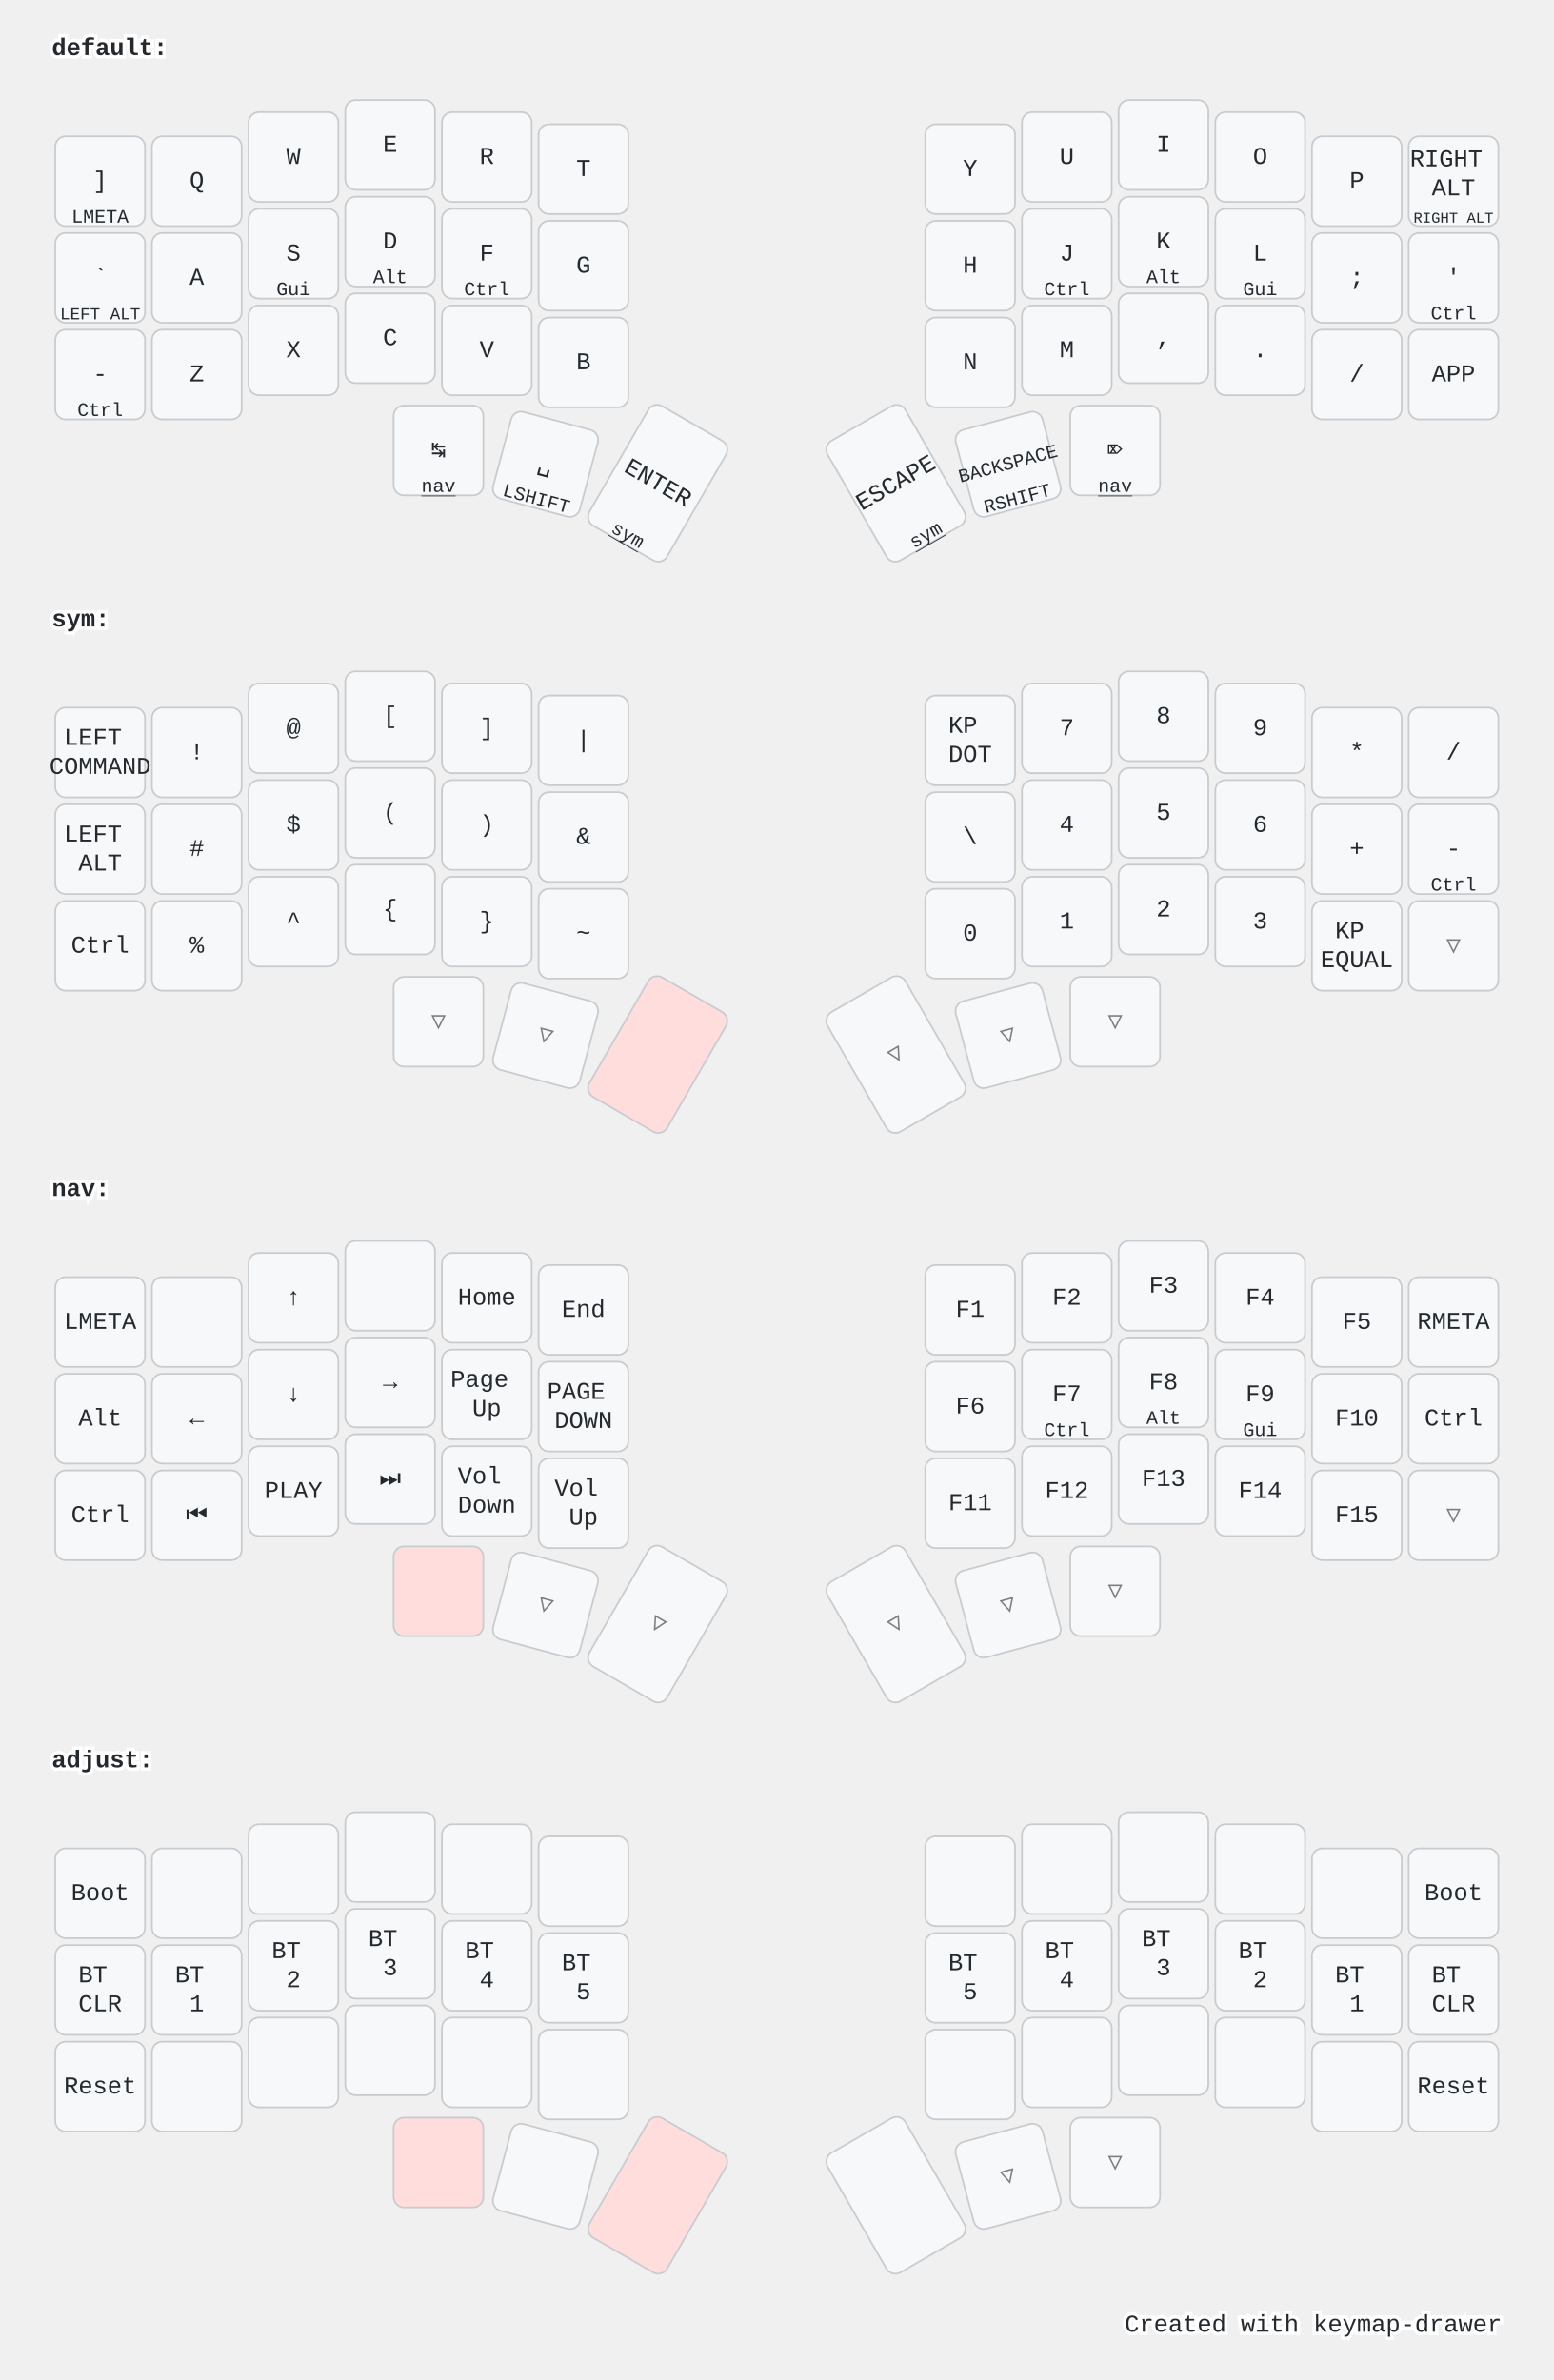
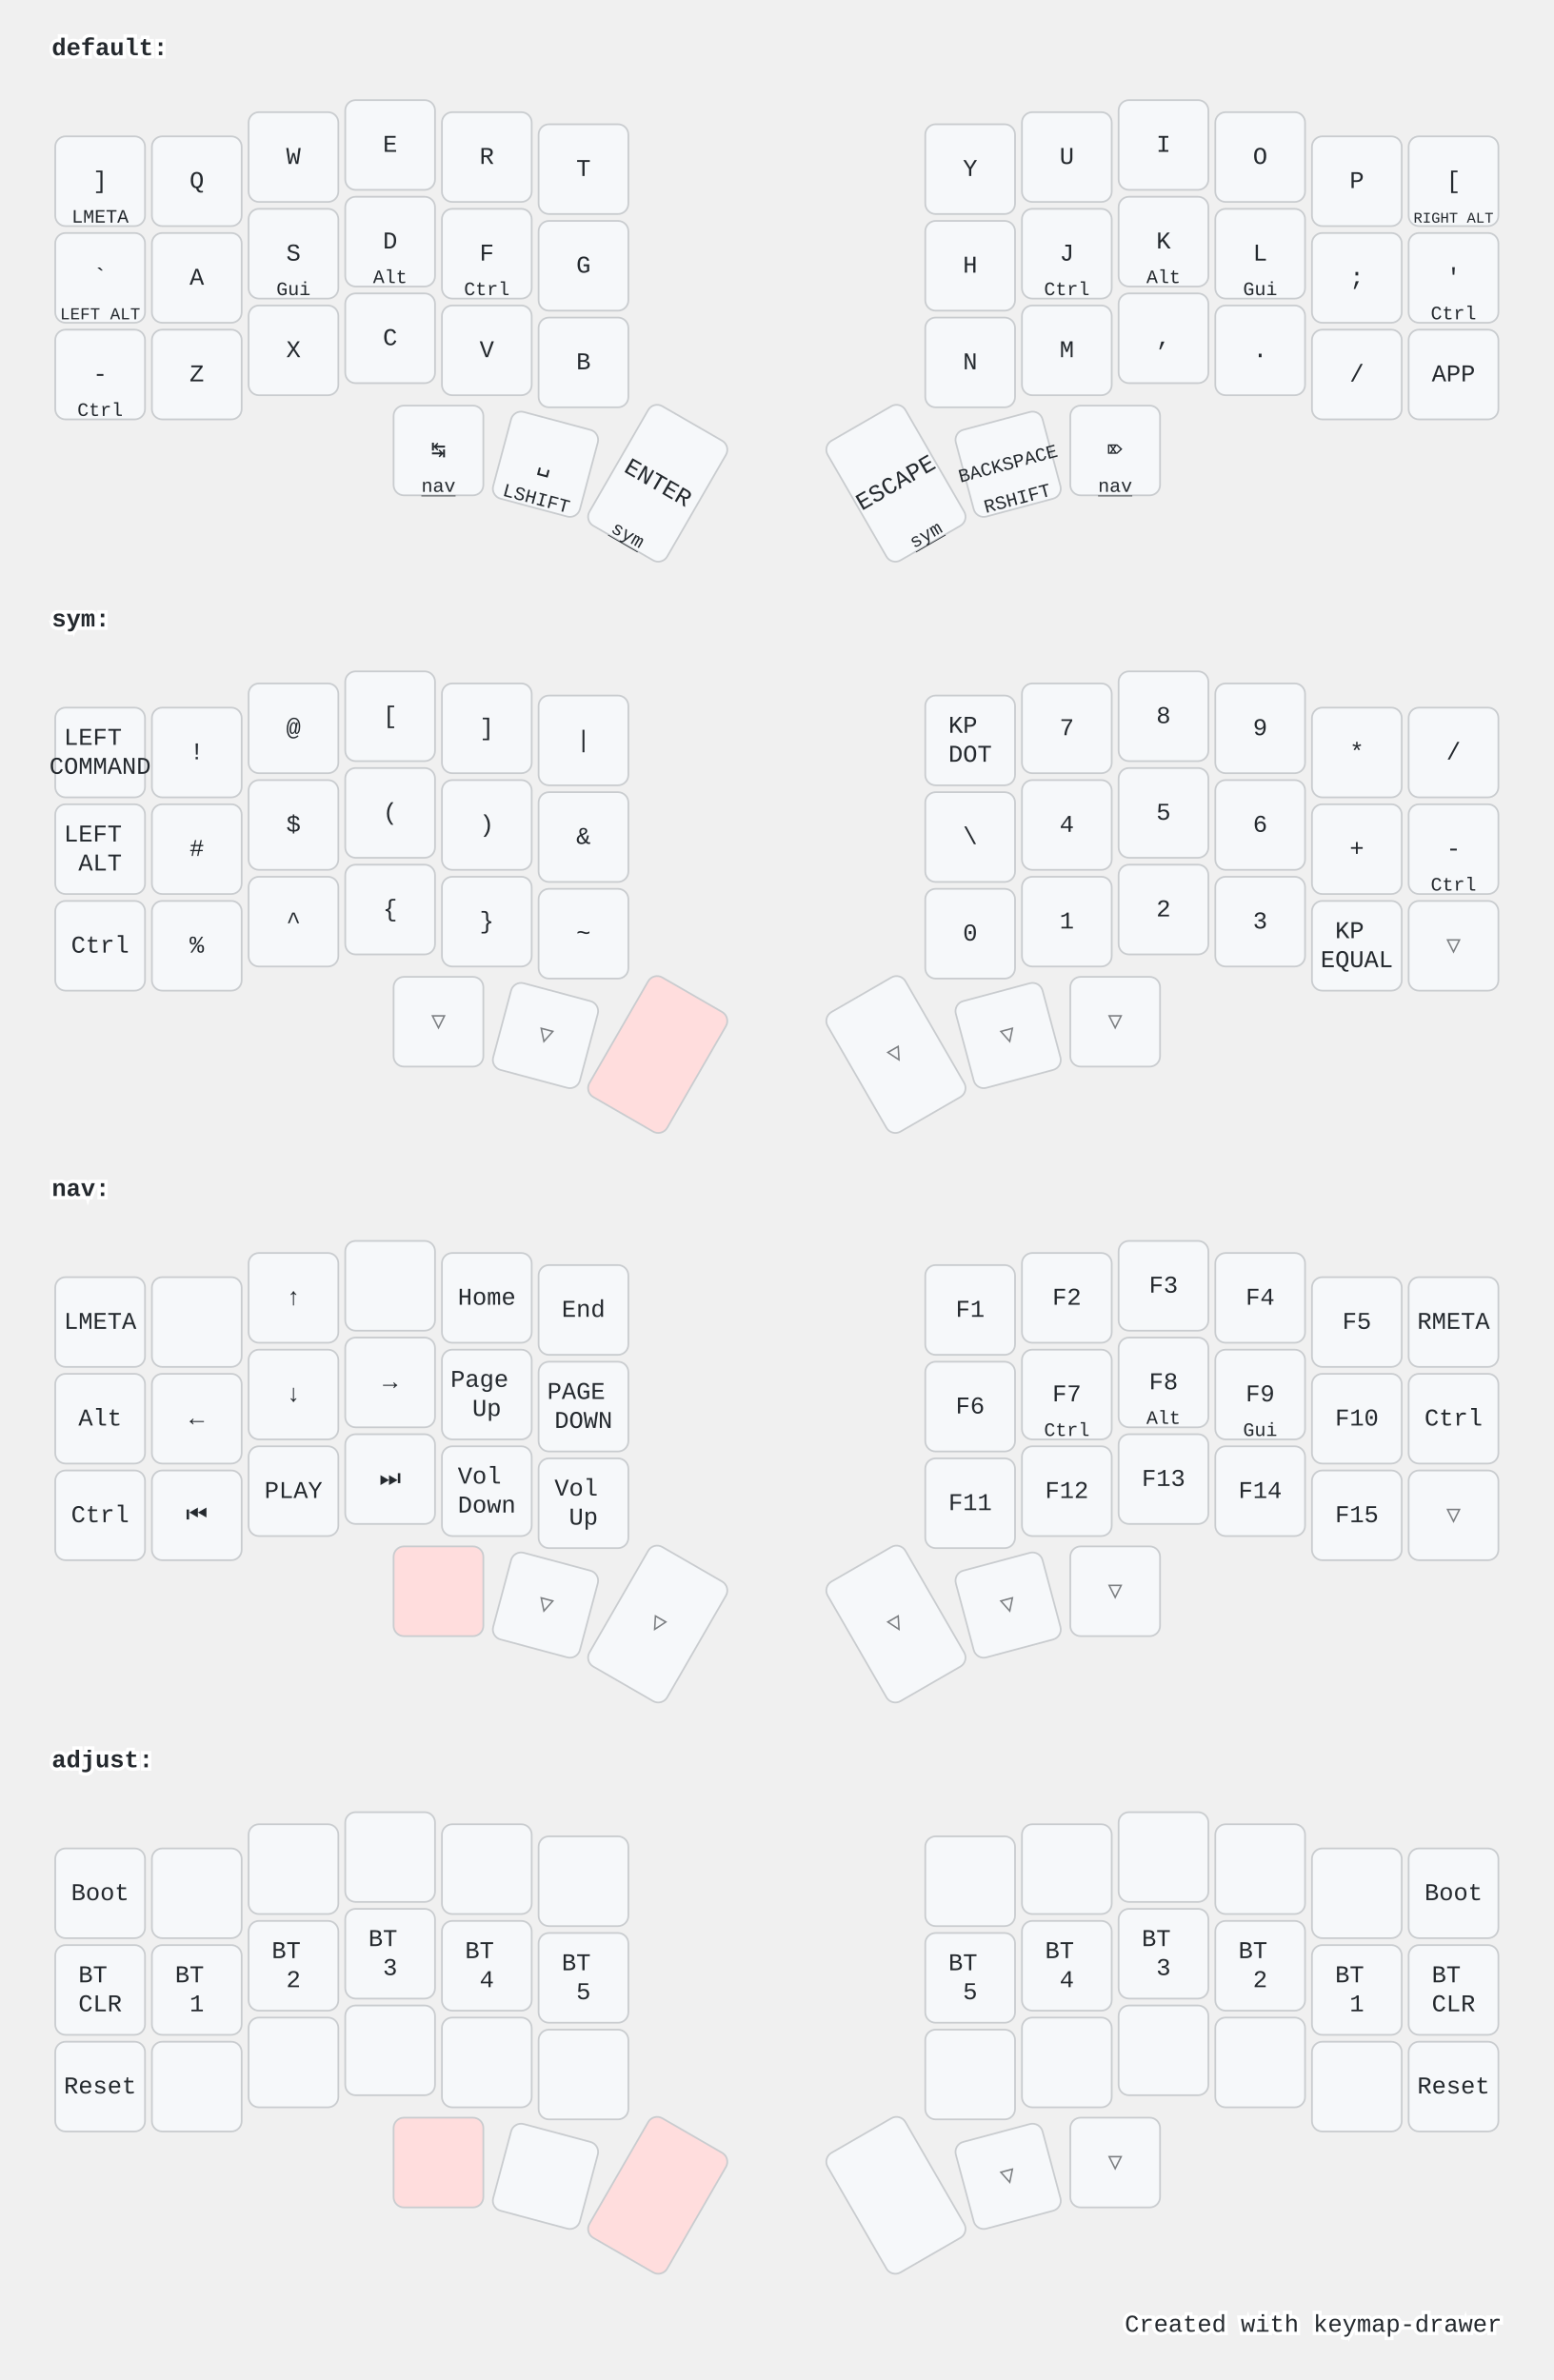
<svg xmlns="http://www.w3.org/2000/svg" width="900" height="1379" viewBox="0 0 900 1379" class="keymap">
  <style>/* inherit to force styles through use tags */
svg path {
    fill: inherit;
}

/* font and background color specifications */
svg.keymap {
    font-family: SFMono-Regular,Consolas,Liberation Mono,Menlo,monospace;
    font-size: 14px;
    font-kerning: normal;
    text-rendering: optimizeLegibility;
    fill: #24292e;
}

/* default key styling */
rect.key {
    fill: #f6f8fa;
}

rect.key, rect.combo {
    stroke: #c9cccf;
    stroke-width: 1;
}

/* default key side styling, only used is draw_key_sides is set */
rect.side {
    filter: brightness(90%);
}

/* color accent for combo boxes */
rect.combo, rect.combo-separate {
    fill: #cdf;
}

/* color accent for held keys */
rect.held, rect.combo.held {
    fill: #fdd;
}

/* color accent for ghost (optional) keys */
rect.ghost, rect.combo.ghost {
    stroke-dasharray: 4, 4;
    stroke-width: 2;
}

text {
    text-anchor: middle;
    dominant-baseline: middle;
}

/* styling for layer labels */
text.label {
    font-weight: bold;
    text-anchor: start;
    stroke: white;
    stroke-width: 4;
    paint-order: stroke;
}

/* styling for optional footer */
text.footer {
    text-anchor: end;
    dominant-baseline: auto;
    stroke: white;
    stroke-width: 4;
    paint-order: stroke;
}

/* styling for combo tap, and key non-tap label text */
text.combo, text.hold, text.shifted, text.left, text.right, text.tl, text.tr, text.bl, text.br {
    font-size: 11px;
}

text.hold, text.bl, text.br {
    text-anchor: middle;
    dominant-baseline: auto;
}

text.shifted, text.tl, text.tr {
    text-anchor: middle;
    dominant-baseline: hanging;
}

text.left, text.tl, text.bl {
    text-anchor: start;
}

text.right, text.tr, text.br {
    text-anchor: end;
}

text.layer-activator {
    text-decoration: underline;
}

/* styling for hold/shifted label text in combo box */
text.combo.hold, text.combo.shifted, text.combo.left, text.combo.right {
    font-size: 8px;
}

/* lighter symbol for transparent keys */
text.trans {
    fill: #7b7e81;
}

/* styling for combo dendrons */
path.combo {
    stroke-width: 1;
    stroke: gray;
    fill: none;
}

/* Start Tabler Icons Cleanup */
/* cannot use height/width with glyphs */
.icon-tabler &gt; path {
    fill: inherit;
    stroke: inherit;
    stroke-width: 2;
}
/* hide tabler's default box */
.icon-tabler &gt; path[stroke="none"][fill="none"] {
    visibility: hidden;
}
/* End Tabler Icons Cleanup */

@media (prefers-color-scheme: dark) {
svg.keymap { fill: #d1d6db; }
rect.key { fill: #3f4750; }
rect.key, rect.combo { stroke: #60666c; }
rect.combo, rect.combo-separate { fill: #1f3d7a; }
rect.held, rect.combo.held { fill: #854747; }
text.label, text.footer { stroke: black; }
text.trans { fill: #7e8184; }
path.combo { stroke: #7f7f7f; }

}</style>
  <g transform="translate(30, 0)" class="layer-default">
    <text x="0" y="28" class="label" id="default">default:</text>
    <g transform="translate(0, 56)">
      <g transform="translate(28, 49)" class="key keypos-0">
        <rect rx="6" ry="6" x="-26" y="-26" width="52" height="52" class="key" />
        <text x="0" y="0" class="key tap">]</text>
        <text x="0" y="24" class="key hold">LMETA</text>
      </g>
      <g transform="translate(84, 49)" class="key keypos-1">
        <rect rx="6" ry="6" x="-26" y="-26" width="52" height="52" class="key" />
        <text x="0" y="0" class="key tap">Q</text>
      </g>
      <g transform="translate(140, 35)" class="key keypos-2">
        <rect rx="6" ry="6" x="-26" y="-26" width="52" height="52" class="key" />
        <text x="0" y="0" class="key tap">W</text>
      </g>
      <g transform="translate(196, 28)" class="key keypos-3">
        <rect rx="6" ry="6" x="-26" y="-26" width="52" height="52" class="key" />
        <text x="0" y="0" class="key tap">E</text>
      </g>
      <g transform="translate(252, 35)" class="key keypos-4">
        <rect rx="6" ry="6" x="-26" y="-26" width="52" height="52" class="key" />
        <text x="0" y="0" class="key tap">R</text>
      </g>
      <g transform="translate(308, 42)" class="key keypos-5">
        <rect rx="6" ry="6" x="-26" y="-26" width="52" height="52" class="key" />
        <text x="0" y="0" class="key tap">T</text>
      </g>
      <g transform="translate(532, 42)" class="key keypos-6">
        <rect rx="6" ry="6" x="-26" y="-26" width="52" height="52" class="key" />
        <text x="0" y="0" class="key tap">Y</text>
      </g>
      <g transform="translate(588, 35)" class="key keypos-7">
        <rect rx="6" ry="6" x="-26" y="-26" width="52" height="52" class="key" />
        <text x="0" y="0" class="key tap">U</text>
      </g>
      <g transform="translate(644, 28)" class="key keypos-8">
        <rect rx="6" ry="6" x="-26" y="-26" width="52" height="52" class="key" />
        <text x="0" y="0" class="key tap">I</text>
      </g>
      <g transform="translate(700, 35)" class="key keypos-9">
        <rect rx="6" ry="6" x="-26" y="-26" width="52" height="52" class="key" />
        <text x="0" y="0" class="key tap">O</text>
      </g>
      <g transform="translate(756, 49)" class="key keypos-10">
        <rect rx="6" ry="6" x="-26" y="-26" width="52" height="52" class="key" />
        <text x="0" y="0" class="key tap">P</text>
      </g>
      <g transform="translate(812, 49)" class="key keypos-11">
        <rect rx="6" ry="6" x="-26" y="-26" width="52" height="52" class="key" />
-         <text x="0" y="0" class="key tap">
-           <tspan x="0" dy="-0.9em">RIGHT</tspan>
-           <tspan x="0" dy="1.2em">ALT</tspan>
-         </text>
+         <text x="0" y="0" class="key tap">[</text>
        <text x="0" y="24" class="key hold">
          <tspan style="font-size: 78%">RIGHT ALT</tspan>
        </text>
      </g>
      <g transform="translate(28, 105)" class="key keypos-12">
        <rect rx="6" ry="6" x="-26" y="-26" width="52" height="52" class="key" />
        <text x="0" y="0" class="key tap">`</text>
        <text x="0" y="24" class="key hold">
          <tspan style="font-size: 88%">LEFT ALT</tspan>
        </text>
      </g>
      <g transform="translate(84, 105)" class="key keypos-13">
        <rect rx="6" ry="6" x="-26" y="-26" width="52" height="52" class="key" />
        <text x="0" y="0" class="key tap">A</text>
      </g>
      <g transform="translate(140, 91)" class="key keypos-14">
        <rect rx="6" ry="6" x="-26" y="-26" width="52" height="52" class="key" />
        <text x="0" y="0" class="key tap">S</text>
        <text x="0" y="24" class="key hold">Gui</text>
      </g>
      <g transform="translate(196, 84)" class="key keypos-15">
        <rect rx="6" ry="6" x="-26" y="-26" width="52" height="52" class="key" />
        <text x="0" y="0" class="key tap">D</text>
        <text x="0" y="24" class="key hold">Alt</text>
      </g>
      <g transform="translate(252, 91)" class="key keypos-16">
        <rect rx="6" ry="6" x="-26" y="-26" width="52" height="52" class="key" />
        <text x="0" y="0" class="key tap">F</text>
        <text x="0" y="24" class="key hold">Ctrl</text>
      </g>
      <g transform="translate(308, 98)" class="key keypos-17">
        <rect rx="6" ry="6" x="-26" y="-26" width="52" height="52" class="key" />
        <text x="0" y="0" class="key tap">G</text>
      </g>
      <g transform="translate(532, 98)" class="key keypos-18">
        <rect rx="6" ry="6" x="-26" y="-26" width="52" height="52" class="key" />
        <text x="0" y="0" class="key tap">H</text>
      </g>
      <g transform="translate(588, 91)" class="key keypos-19">
        <rect rx="6" ry="6" x="-26" y="-26" width="52" height="52" class="key" />
        <text x="0" y="0" class="key tap">J</text>
        <text x="0" y="24" class="key hold">Ctrl</text>
      </g>
      <g transform="translate(644, 84)" class="key keypos-20">
        <rect rx="6" ry="6" x="-26" y="-26" width="52" height="52" class="key" />
        <text x="0" y="0" class="key tap">K</text>
        <text x="0" y="24" class="key hold">Alt</text>
      </g>
      <g transform="translate(700, 91)" class="key keypos-21">
        <rect rx="6" ry="6" x="-26" y="-26" width="52" height="52" class="key" />
        <text x="0" y="0" class="key tap">L</text>
        <text x="0" y="24" class="key hold">Gui</text>
      </g>
      <g transform="translate(756, 105)" class="key keypos-22">
        <rect rx="6" ry="6" x="-26" y="-26" width="52" height="52" class="key" />
        <text x="0" y="0" class="key tap">;</text>
      </g>
      <g transform="translate(812, 105)" class="key keypos-23">
        <rect rx="6" ry="6" x="-26" y="-26" width="52" height="52" class="key" />
        <text x="0" y="0" class="key tap">'</text>
        <text x="0" y="24" class="key hold">Ctrl</text>
      </g>
      <g transform="translate(28, 161)" class="key keypos-24">
        <rect rx="6" ry="6" x="-26" y="-26" width="52" height="52" class="key" />
        <text x="0" y="0" class="key tap">-</text>
        <text x="0" y="24" class="key hold">Ctrl</text>
      </g>
      <g transform="translate(84, 161)" class="key keypos-25">
        <rect rx="6" ry="6" x="-26" y="-26" width="52" height="52" class="key" />
        <text x="0" y="0" class="key tap">Z</text>
      </g>
      <g transform="translate(140, 147)" class="key keypos-26">
        <rect rx="6" ry="6" x="-26" y="-26" width="52" height="52" class="key" />
        <text x="0" y="0" class="key tap">X</text>
      </g>
      <g transform="translate(196, 140)" class="key keypos-27">
        <rect rx="6" ry="6" x="-26" y="-26" width="52" height="52" class="key" />
        <text x="0" y="0" class="key tap">C</text>
      </g>
      <g transform="translate(252, 147)" class="key keypos-28">
        <rect rx="6" ry="6" x="-26" y="-26" width="52" height="52" class="key" />
        <text x="0" y="0" class="key tap">V</text>
      </g>
      <g transform="translate(308, 154)" class="key keypos-29">
        <rect rx="6" ry="6" x="-26" y="-26" width="52" height="52" class="key" />
        <text x="0" y="0" class="key tap">B</text>
      </g>
      <g transform="translate(532, 154)" class="key keypos-30">
        <rect rx="6" ry="6" x="-26" y="-26" width="52" height="52" class="key" />
        <text x="0" y="0" class="key tap">N</text>
      </g>
      <g transform="translate(588, 147)" class="key keypos-31">
        <rect rx="6" ry="6" x="-26" y="-26" width="52" height="52" class="key" />
        <text x="0" y="0" class="key tap">M</text>
      </g>
      <g transform="translate(644, 140)" class="key keypos-32">
        <rect rx="6" ry="6" x="-26" y="-26" width="52" height="52" class="key" />
        <text x="0" y="0" class="key tap">,</text>
      </g>
      <g transform="translate(700, 147)" class="key keypos-33">
        <rect rx="6" ry="6" x="-26" y="-26" width="52" height="52" class="key" />
        <text x="0" y="0" class="key tap">.</text>
      </g>
      <g transform="translate(756, 161)" class="key keypos-34">
        <rect rx="6" ry="6" x="-26" y="-26" width="52" height="52" class="key" />
        <text x="0" y="0" class="key tap">/</text>
      </g>
      <g transform="translate(812, 161)" class="key keypos-35">
        <rect rx="6" ry="6" x="-26" y="-26" width="52" height="52" class="key" />
        <text x="0" y="0" class="key tap">APP</text>
      </g>
      <g transform="translate(224, 205)" class="key keypos-36">
        <rect rx="6" ry="6" x="-26" y="-26" width="52" height="52" class="key" />
        <text x="0" y="0" class="key tap">↹</text>
        <a href="#nav">
          <text x="0" y="24" class="key hold layer-activator">nav</text>
        </a>
      </g>
      <g transform="translate(286, 213) rotate(15.0)" class="key keypos-37">
        <rect rx="6" ry="6" x="-26" y="-26" width="52" height="52" class="key" />
        <text x="0" y="0" class="key tap">␣</text>
        <text x="0" y="24" class="key hold">LSHIFT</text>
      </g>
      <g transform="translate(351, 224) rotate(30.0)" class="key keypos-38">
        <rect rx="6" ry="6" x="-26" y="-40" width="52" height="80" class="key" />
        <text x="0" y="0" class="key tap">ENTER</text>
        <a href="#sym">
          <text x="0" y="38" class="key hold layer-activator">sym</text>
        </a>
      </g>
      <g transform="translate(489, 224) rotate(-30.0)" class="key keypos-39">
        <rect rx="6" ry="6" x="-26" y="-40" width="52" height="80" class="key" />
        <text x="0" y="0" class="key tap">ESCAPE</text>
        <a href="#sym">
          <text x="0" y="38" class="key hold layer-activator">sym</text>
        </a>
      </g>
      <g transform="translate(554, 213) rotate(-15.0)" class="key keypos-40">
        <rect rx="6" ry="6" x="-26" y="-26" width="52" height="52" class="key" />
        <text x="0" y="0" class="key tap">
          <tspan style="font-size: 78%">BACKSPACE</tspan>
        </text>
        <text x="0" y="24" class="key hold">RSHIFT</text>
      </g>
      <g transform="translate(616, 205)" class="key keypos-41">
        <rect rx="6" ry="6" x="-26" y="-26" width="52" height="52" class="key" />
        <text x="0" y="0" class="key tap">⌦</text>
        <a href="#nav">
          <text x="0" y="24" class="key hold layer-activator">nav</text>
        </a>
      </g>
    </g>
  </g>
  <g transform="translate(30, 331)" class="layer-sym">
    <text x="0" y="28" class="label" id="sym">sym:</text>
    <g transform="translate(0, 56)">
      <g transform="translate(28, 49)" class="key keypos-0">
        <rect rx="6" ry="6" x="-26" y="-26" width="52" height="52" class="key" />
        <text x="0" y="0" class="key tap">
          <tspan x="0" dy="-0.6em">LEFT</tspan>
          <tspan x="0" dy="1.2em">COMMAND</tspan>
        </text>
      </g>
      <g transform="translate(84, 49)" class="key keypos-1">
        <rect rx="6" ry="6" x="-26" y="-26" width="52" height="52" class="key" />
        <text x="0" y="0" class="key tap">!</text>
      </g>
      <g transform="translate(140, 35)" class="key keypos-2">
        <rect rx="6" ry="6" x="-26" y="-26" width="52" height="52" class="key" />
        <text x="0" y="0" class="key tap">@</text>
      </g>
      <g transform="translate(196, 28)" class="key keypos-3">
        <rect rx="6" ry="6" x="-26" y="-26" width="52" height="52" class="key" />
        <text x="0" y="0" class="key tap">[</text>
      </g>
      <g transform="translate(252, 35)" class="key keypos-4">
        <rect rx="6" ry="6" x="-26" y="-26" width="52" height="52" class="key" />
        <text x="0" y="0" class="key tap">]</text>
      </g>
      <g transform="translate(308, 42)" class="key keypos-5">
        <rect rx="6" ry="6" x="-26" y="-26" width="52" height="52" class="key" />
        <text x="0" y="0" class="key tap">|</text>
      </g>
      <g transform="translate(532, 42)" class="key keypos-6">
        <rect rx="6" ry="6" x="-26" y="-26" width="52" height="52" class="key" />
        <text x="0" y="0" class="key tap">
          <tspan x="0" dy="-0.6em">KP</tspan>
          <tspan x="0" dy="1.2em">DOT</tspan>
        </text>
      </g>
      <g transform="translate(588, 35)" class="key keypos-7">
        <rect rx="6" ry="6" x="-26" y="-26" width="52" height="52" class="key" />
        <text x="0" y="0" class="key tap">7</text>
      </g>
      <g transform="translate(644, 28)" class="key keypos-8">
        <rect rx="6" ry="6" x="-26" y="-26" width="52" height="52" class="key" />
        <text x="0" y="0" class="key tap">8</text>
      </g>
      <g transform="translate(700, 35)" class="key keypos-9">
        <rect rx="6" ry="6" x="-26" y="-26" width="52" height="52" class="key" />
        <text x="0" y="0" class="key tap">9</text>
      </g>
      <g transform="translate(756, 49)" class="key keypos-10">
        <rect rx="6" ry="6" x="-26" y="-26" width="52" height="52" class="key" />
        <text x="0" y="0" class="key tap">*</text>
      </g>
      <g transform="translate(812, 49)" class="key keypos-11">
        <rect rx="6" ry="6" x="-26" y="-26" width="52" height="52" class="key" />
        <text x="0" y="0" class="key tap">/</text>
      </g>
      <g transform="translate(28, 105)" class="key keypos-12">
        <rect rx="6" ry="6" x="-26" y="-26" width="52" height="52" class="key" />
        <text x="0" y="0" class="key tap">
          <tspan x="0" dy="-0.6em">LEFT</tspan>
          <tspan x="0" dy="1.2em">ALT</tspan>
        </text>
      </g>
      <g transform="translate(84, 105)" class="key keypos-13">
        <rect rx="6" ry="6" x="-26" y="-26" width="52" height="52" class="key" />
        <text x="0" y="0" class="key tap">#</text>
      </g>
      <g transform="translate(140, 91)" class="key keypos-14">
        <rect rx="6" ry="6" x="-26" y="-26" width="52" height="52" class="key" />
        <text x="0" y="0" class="key tap">$</text>
      </g>
      <g transform="translate(196, 84)" class="key keypos-15">
        <rect rx="6" ry="6" x="-26" y="-26" width="52" height="52" class="key" />
        <text x="0" y="0" class="key tap">(</text>
      </g>
      <g transform="translate(252, 91)" class="key keypos-16">
        <rect rx="6" ry="6" x="-26" y="-26" width="52" height="52" class="key" />
        <text x="0" y="0" class="key tap">)</text>
      </g>
      <g transform="translate(308, 98)" class="key keypos-17">
        <rect rx="6" ry="6" x="-26" y="-26" width="52" height="52" class="key" />
        <text x="0" y="0" class="key tap">&amp;</text>
      </g>
      <g transform="translate(532, 98)" class="key keypos-18">
        <rect rx="6" ry="6" x="-26" y="-26" width="52" height="52" class="key" />
        <text x="0" y="0" class="key tap">\</text>
      </g>
      <g transform="translate(588, 91)" class="key keypos-19">
        <rect rx="6" ry="6" x="-26" y="-26" width="52" height="52" class="key" />
        <text x="0" y="0" class="key tap">4</text>
      </g>
      <g transform="translate(644, 84)" class="key keypos-20">
        <rect rx="6" ry="6" x="-26" y="-26" width="52" height="52" class="key" />
        <text x="0" y="0" class="key tap">5</text>
      </g>
      <g transform="translate(700, 91)" class="key keypos-21">
        <rect rx="6" ry="6" x="-26" y="-26" width="52" height="52" class="key" />
        <text x="0" y="0" class="key tap">6</text>
      </g>
      <g transform="translate(756, 105)" class="key keypos-22">
        <rect rx="6" ry="6" x="-26" y="-26" width="52" height="52" class="key" />
        <text x="0" y="0" class="key tap">+</text>
      </g>
      <g transform="translate(812, 105)" class="key keypos-23">
        <rect rx="6" ry="6" x="-26" y="-26" width="52" height="52" class="key" />
        <text x="0" y="0" class="key tap">-</text>
        <text x="0" y="24" class="key hold">Ctrl</text>
      </g>
      <g transform="translate(28, 161)" class="key keypos-24">
        <rect rx="6" ry="6" x="-26" y="-26" width="52" height="52" class="key" />
        <text x="0" y="0" class="key tap">Ctrl</text>
      </g>
      <g transform="translate(84, 161)" class="key keypos-25">
        <rect rx="6" ry="6" x="-26" y="-26" width="52" height="52" class="key" />
        <text x="0" y="0" class="key tap">%</text>
      </g>
      <g transform="translate(140, 147)" class="key keypos-26">
        <rect rx="6" ry="6" x="-26" y="-26" width="52" height="52" class="key" />
        <text x="0" y="0" class="key tap">^</text>
      </g>
      <g transform="translate(196, 140)" class="key keypos-27">
        <rect rx="6" ry="6" x="-26" y="-26" width="52" height="52" class="key" />
        <text x="0" y="0" class="key tap">{</text>
      </g>
      <g transform="translate(252, 147)" class="key keypos-28">
        <rect rx="6" ry="6" x="-26" y="-26" width="52" height="52" class="key" />
        <text x="0" y="0" class="key tap">}</text>
      </g>
      <g transform="translate(308, 154)" class="key keypos-29">
        <rect rx="6" ry="6" x="-26" y="-26" width="52" height="52" class="key" />
        <text x="0" y="0" class="key tap">~</text>
      </g>
      <g transform="translate(532, 154)" class="key keypos-30">
        <rect rx="6" ry="6" x="-26" y="-26" width="52" height="52" class="key" />
        <text x="0" y="0" class="key tap">0</text>
      </g>
      <g transform="translate(588, 147)" class="key keypos-31">
        <rect rx="6" ry="6" x="-26" y="-26" width="52" height="52" class="key" />
        <text x="0" y="0" class="key tap">1</text>
      </g>
      <g transform="translate(644, 140)" class="key keypos-32">
        <rect rx="6" ry="6" x="-26" y="-26" width="52" height="52" class="key" />
        <text x="0" y="0" class="key tap">2</text>
      </g>
      <g transform="translate(700, 147)" class="key keypos-33">
        <rect rx="6" ry="6" x="-26" y="-26" width="52" height="52" class="key" />
        <text x="0" y="0" class="key tap">3</text>
      </g>
      <g transform="translate(756, 161)" class="key keypos-34">
        <rect rx="6" ry="6" x="-26" y="-26" width="52" height="52" class="key" />
        <text x="0" y="0" class="key tap">
          <tspan x="0" dy="-0.6em">KP</tspan>
          <tspan x="0" dy="1.2em">EQUAL</tspan>
        </text>
      </g>
      <g transform="translate(812, 161)" class="key trans keypos-35">
        <rect rx="6" ry="6" x="-26" y="-26" width="52" height="52" class="key trans" />
        <text x="0" y="0" class="key trans tap">▽</text>
      </g>
      <g transform="translate(224, 205)" class="key trans keypos-36">
        <rect rx="6" ry="6" x="-26" y="-26" width="52" height="52" class="key trans" />
        <text x="0" y="0" class="key trans tap">▽</text>
      </g>
      <g transform="translate(286, 213) rotate(15.0)" class="key trans keypos-37">
        <rect rx="6" ry="6" x="-26" y="-26" width="52" height="52" class="key trans" />
        <text x="0" y="0" class="key trans tap">▽</text>
      </g>
      <g transform="translate(351, 224) rotate(30.0)" class="key held keypos-38">
        <rect rx="6" ry="6" x="-26" y="-40" width="52" height="80" class="key held" />
      </g>
      <g transform="translate(489, 224) rotate(-30.0)" class="key trans keypos-39">
        <rect rx="6" ry="6" x="-26" y="-40" width="52" height="80" class="key trans" />
        <text x="0" y="0" class="key trans tap">▽</text>
      </g>
      <g transform="translate(554, 213) rotate(-15.0)" class="key trans keypos-40">
        <rect rx="6" ry="6" x="-26" y="-26" width="52" height="52" class="key trans" />
        <text x="0" y="0" class="key trans tap">▽</text>
      </g>
      <g transform="translate(616, 205)" class="key trans keypos-41">
        <rect rx="6" ry="6" x="-26" y="-26" width="52" height="52" class="key trans" />
        <text x="0" y="0" class="key trans tap">▽</text>
      </g>
    </g>
  </g>
  <g transform="translate(30, 661)" class="layer-nav">
    <text x="0" y="28" class="label" id="nav">nav:</text>
    <g transform="translate(0, 56)">
      <g transform="translate(28, 49)" class="key keypos-0">
        <rect rx="6" ry="6" x="-26" y="-26" width="52" height="52" class="key" />
        <text x="0" y="0" class="key tap">LMETA</text>
      </g>
      <g transform="translate(84, 49)" class="key keypos-1">
        <rect rx="6" ry="6" x="-26" y="-26" width="52" height="52" class="key" />
      </g>
      <g transform="translate(140, 35)" class="key keypos-2">
        <rect rx="6" ry="6" x="-26" y="-26" width="52" height="52" class="key" />
        <text x="0" y="0" class="key tap">↑</text>
      </g>
      <g transform="translate(196, 28)" class="key keypos-3">
        <rect rx="6" ry="6" x="-26" y="-26" width="52" height="52" class="key" />
      </g>
      <g transform="translate(252, 35)" class="key keypos-4">
        <rect rx="6" ry="6" x="-26" y="-26" width="52" height="52" class="key" />
        <text x="0" y="0" class="key tap">Home</text>
      </g>
      <g transform="translate(308, 42)" class="key keypos-5">
        <rect rx="6" ry="6" x="-26" y="-26" width="52" height="52" class="key" />
        <text x="0" y="0" class="key tap">End</text>
      </g>
      <g transform="translate(532, 42)" class="key keypos-6">
        <rect rx="6" ry="6" x="-26" y="-26" width="52" height="52" class="key" />
        <text x="0" y="0" class="key tap">F1</text>
      </g>
      <g transform="translate(588, 35)" class="key keypos-7">
        <rect rx="6" ry="6" x="-26" y="-26" width="52" height="52" class="key" />
        <text x="0" y="0" class="key tap">F2</text>
      </g>
      <g transform="translate(644, 28)" class="key keypos-8">
        <rect rx="6" ry="6" x="-26" y="-26" width="52" height="52" class="key" />
        <text x="0" y="0" class="key tap">F3</text>
      </g>
      <g transform="translate(700, 35)" class="key keypos-9">
        <rect rx="6" ry="6" x="-26" y="-26" width="52" height="52" class="key" />
        <text x="0" y="0" class="key tap">F4</text>
      </g>
      <g transform="translate(756, 49)" class="key keypos-10">
        <rect rx="6" ry="6" x="-26" y="-26" width="52" height="52" class="key" />
        <text x="0" y="0" class="key tap">F5</text>
      </g>
      <g transform="translate(812, 49)" class="key keypos-11">
        <rect rx="6" ry="6" x="-26" y="-26" width="52" height="52" class="key" />
        <text x="0" y="0" class="key tap">RMETA</text>
      </g>
      <g transform="translate(28, 105)" class="key keypos-12">
        <rect rx="6" ry="6" x="-26" y="-26" width="52" height="52" class="key" />
        <text x="0" y="0" class="key tap">Alt</text>
      </g>
      <g transform="translate(84, 105)" class="key keypos-13">
        <rect rx="6" ry="6" x="-26" y="-26" width="52" height="52" class="key" />
        <text x="0" y="0" class="key tap">←</text>
      </g>
      <g transform="translate(140, 91)" class="key keypos-14">
        <rect rx="6" ry="6" x="-26" y="-26" width="52" height="52" class="key" />
        <text x="0" y="0" class="key tap">↓</text>
      </g>
      <g transform="translate(196, 84)" class="key keypos-15">
        <rect rx="6" ry="6" x="-26" y="-26" width="52" height="52" class="key" />
        <text x="0" y="0" class="key tap">→</text>
      </g>
      <g transform="translate(252, 91)" class="key keypos-16">
        <rect rx="6" ry="6" x="-26" y="-26" width="52" height="52" class="key" />
        <text x="0" y="0" class="key tap">
          <tspan x="0" dy="-0.6em">Page</tspan>
          <tspan x="0" dy="1.2em">Up</tspan>
        </text>
      </g>
      <g transform="translate(308, 98)" class="key keypos-17">
        <rect rx="6" ry="6" x="-26" y="-26" width="52" height="52" class="key" />
        <text x="0" y="0" class="key tap">
          <tspan x="0" dy="-0.6em">PAGE</tspan>
          <tspan x="0" dy="1.2em">DOWN</tspan>
        </text>
      </g>
      <g transform="translate(532, 98)" class="key keypos-18">
        <rect rx="6" ry="6" x="-26" y="-26" width="52" height="52" class="key" />
        <text x="0" y="0" class="key tap">F6</text>
      </g>
      <g transform="translate(588, 91)" class="key keypos-19">
        <rect rx="6" ry="6" x="-26" y="-26" width="52" height="52" class="key" />
        <text x="0" y="0" class="key tap">F7</text>
        <text x="0" y="24" class="key hold">Ctrl</text>
      </g>
      <g transform="translate(644, 84)" class="key keypos-20">
        <rect rx="6" ry="6" x="-26" y="-26" width="52" height="52" class="key" />
        <text x="0" y="0" class="key tap">F8</text>
        <text x="0" y="24" class="key hold">Alt</text>
      </g>
      <g transform="translate(700, 91)" class="key keypos-21">
        <rect rx="6" ry="6" x="-26" y="-26" width="52" height="52" class="key" />
        <text x="0" y="0" class="key tap">F9</text>
        <text x="0" y="24" class="key hold">Gui</text>
      </g>
      <g transform="translate(756, 105)" class="key keypos-22">
        <rect rx="6" ry="6" x="-26" y="-26" width="52" height="52" class="key" />
        <text x="0" y="0" class="key tap">F10</text>
      </g>
      <g transform="translate(812, 105)" class="key keypos-23">
        <rect rx="6" ry="6" x="-26" y="-26" width="52" height="52" class="key" />
        <text x="0" y="0" class="key tap">Ctrl</text>
      </g>
      <g transform="translate(28, 161)" class="key keypos-24">
        <rect rx="6" ry="6" x="-26" y="-26" width="52" height="52" class="key" />
        <text x="0" y="0" class="key tap">Ctrl</text>
      </g>
      <g transform="translate(84, 161)" class="key keypos-25">
        <rect rx="6" ry="6" x="-26" y="-26" width="52" height="52" class="key" />
        <text x="0" y="0" class="key tap">⏮️</text>
      </g>
      <g transform="translate(140, 147)" class="key keypos-26">
        <rect rx="6" ry="6" x="-26" y="-26" width="52" height="52" class="key" />
        <text x="0" y="0" class="key tap">PLAY</text>
      </g>
      <g transform="translate(196, 140)" class="key keypos-27">
        <rect rx="6" ry="6" x="-26" y="-26" width="52" height="52" class="key" />
        <text x="0" y="0" class="key tap">⏭️</text>
      </g>
      <g transform="translate(252, 147)" class="key keypos-28">
        <rect rx="6" ry="6" x="-26" y="-26" width="52" height="52" class="key" />
        <text x="0" y="0" class="key tap">
          <tspan x="0" dy="-0.6em">Vol</tspan>
          <tspan x="0" dy="1.2em">Down</tspan>
        </text>
      </g>
      <g transform="translate(308, 154)" class="key keypos-29">
        <rect rx="6" ry="6" x="-26" y="-26" width="52" height="52" class="key" />
        <text x="0" y="0" class="key tap">
          <tspan x="0" dy="-0.6em">Vol</tspan>
          <tspan x="0" dy="1.2em">Up</tspan>
        </text>
      </g>
      <g transform="translate(532, 154)" class="key keypos-30">
        <rect rx="6" ry="6" x="-26" y="-26" width="52" height="52" class="key" />
        <text x="0" y="0" class="key tap">F11</text>
      </g>
      <g transform="translate(588, 147)" class="key keypos-31">
        <rect rx="6" ry="6" x="-26" y="-26" width="52" height="52" class="key" />
        <text x="0" y="0" class="key tap">F12</text>
      </g>
      <g transform="translate(644, 140)" class="key keypos-32">
        <rect rx="6" ry="6" x="-26" y="-26" width="52" height="52" class="key" />
        <text x="0" y="0" class="key tap">F13</text>
      </g>
      <g transform="translate(700, 147)" class="key keypos-33">
        <rect rx="6" ry="6" x="-26" y="-26" width="52" height="52" class="key" />
        <text x="0" y="0" class="key tap">F14</text>
      </g>
      <g transform="translate(756, 161)" class="key keypos-34">
        <rect rx="6" ry="6" x="-26" y="-26" width="52" height="52" class="key" />
        <text x="0" y="0" class="key tap">F15</text>
      </g>
      <g transform="translate(812, 161)" class="key trans keypos-35">
        <rect rx="6" ry="6" x="-26" y="-26" width="52" height="52" class="key trans" />
        <text x="0" y="0" class="key trans tap">▽</text>
      </g>
      <g transform="translate(224, 205)" class="key held keypos-36">
        <rect rx="6" ry="6" x="-26" y="-26" width="52" height="52" class="key held" />
      </g>
      <g transform="translate(286, 213) rotate(15.0)" class="key trans keypos-37">
        <rect rx="6" ry="6" x="-26" y="-26" width="52" height="52" class="key trans" />
        <text x="0" y="0" class="key trans tap">▽</text>
      </g>
      <g transform="translate(351, 224) rotate(30.0)" class="key trans keypos-38">
        <rect rx="6" ry="6" x="-26" y="-40" width="52" height="80" class="key trans" />
        <text x="0" y="0" class="key trans tap">▽</text>
      </g>
      <g transform="translate(489, 224) rotate(-30.0)" class="key trans keypos-39">
        <rect rx="6" ry="6" x="-26" y="-40" width="52" height="80" class="key trans" />
        <text x="0" y="0" class="key trans tap">▽</text>
      </g>
      <g transform="translate(554, 213) rotate(-15.0)" class="key trans keypos-40">
        <rect rx="6" ry="6" x="-26" y="-26" width="52" height="52" class="key trans" />
        <text x="0" y="0" class="key trans tap">▽</text>
      </g>
      <g transform="translate(616, 205)" class="key trans keypos-41">
        <rect rx="6" ry="6" x="-26" y="-26" width="52" height="52" class="key trans" />
        <text x="0" y="0" class="key trans tap">▽</text>
      </g>
    </g>
  </g>
  <g transform="translate(30, 992)" class="layer-adjust">
    <text x="0" y="28" class="label" id="adjust">adjust:</text>
    <g transform="translate(0, 56)">
      <g transform="translate(28, 49)" class="key keypos-0">
        <rect rx="6" ry="6" x="-26" y="-26" width="52" height="52" class="key" />
        <text x="0" y="0" class="key tap">Boot</text>
      </g>
      <g transform="translate(84, 49)" class="key keypos-1">
        <rect rx="6" ry="6" x="-26" y="-26" width="52" height="52" class="key" />
      </g>
      <g transform="translate(140, 35)" class="key keypos-2">
        <rect rx="6" ry="6" x="-26" y="-26" width="52" height="52" class="key" />
      </g>
      <g transform="translate(196, 28)" class="key keypos-3">
        <rect rx="6" ry="6" x="-26" y="-26" width="52" height="52" class="key" />
      </g>
      <g transform="translate(252, 35)" class="key keypos-4">
        <rect rx="6" ry="6" x="-26" y="-26" width="52" height="52" class="key" />
      </g>
      <g transform="translate(308, 42)" class="key keypos-5">
        <rect rx="6" ry="6" x="-26" y="-26" width="52" height="52" class="key" />
      </g>
      <g transform="translate(532, 42)" class="key keypos-6">
        <rect rx="6" ry="6" x="-26" y="-26" width="52" height="52" class="key" />
      </g>
      <g transform="translate(588, 35)" class="key keypos-7">
        <rect rx="6" ry="6" x="-26" y="-26" width="52" height="52" class="key" />
      </g>
      <g transform="translate(644, 28)" class="key keypos-8">
        <rect rx="6" ry="6" x="-26" y="-26" width="52" height="52" class="key" />
      </g>
      <g transform="translate(700, 35)" class="key keypos-9">
        <rect rx="6" ry="6" x="-26" y="-26" width="52" height="52" class="key" />
      </g>
      <g transform="translate(756, 49)" class="key keypos-10">
        <rect rx="6" ry="6" x="-26" y="-26" width="52" height="52" class="key" />
      </g>
      <g transform="translate(812, 49)" class="key keypos-11">
        <rect rx="6" ry="6" x="-26" y="-26" width="52" height="52" class="key" />
        <text x="0" y="0" class="key tap">Boot</text>
      </g>
      <g transform="translate(28, 105)" class="key keypos-12">
        <rect rx="6" ry="6" x="-26" y="-26" width="52" height="52" class="key" />
        <text x="0" y="0" class="key tap">
          <tspan x="0" dy="-0.6em">BT</tspan>
          <tspan x="0" dy="1.2em">CLR</tspan>
        </text>
      </g>
      <g transform="translate(84, 105)" class="key keypos-13">
        <rect rx="6" ry="6" x="-26" y="-26" width="52" height="52" class="key" />
        <text x="0" y="0" class="key tap">
          <tspan x="0" dy="-0.6em">BT</tspan>
          <tspan x="0" dy="1.2em">1</tspan>
        </text>
      </g>
      <g transform="translate(140, 91)" class="key keypos-14">
        <rect rx="6" ry="6" x="-26" y="-26" width="52" height="52" class="key" />
        <text x="0" y="0" class="key tap">
          <tspan x="0" dy="-0.6em">BT</tspan>
          <tspan x="0" dy="1.2em">2</tspan>
        </text>
      </g>
      <g transform="translate(196, 84)" class="key keypos-15">
        <rect rx="6" ry="6" x="-26" y="-26" width="52" height="52" class="key" />
        <text x="0" y="0" class="key tap">
          <tspan x="0" dy="-0.6em">BT</tspan>
          <tspan x="0" dy="1.2em">3</tspan>
        </text>
      </g>
      <g transform="translate(252, 91)" class="key keypos-16">
        <rect rx="6" ry="6" x="-26" y="-26" width="52" height="52" class="key" />
        <text x="0" y="0" class="key tap">
          <tspan x="0" dy="-0.6em">BT</tspan>
          <tspan x="0" dy="1.2em">4</tspan>
        </text>
      </g>
      <g transform="translate(308, 98)" class="key keypos-17">
        <rect rx="6" ry="6" x="-26" y="-26" width="52" height="52" class="key" />
        <text x="0" y="0" class="key tap">
          <tspan x="0" dy="-0.6em">BT</tspan>
          <tspan x="0" dy="1.2em">5</tspan>
        </text>
      </g>
      <g transform="translate(532, 98)" class="key keypos-18">
        <rect rx="6" ry="6" x="-26" y="-26" width="52" height="52" class="key" />
        <text x="0" y="0" class="key tap">
          <tspan x="0" dy="-0.6em">BT</tspan>
          <tspan x="0" dy="1.2em">5</tspan>
        </text>
      </g>
      <g transform="translate(588, 91)" class="key keypos-19">
        <rect rx="6" ry="6" x="-26" y="-26" width="52" height="52" class="key" />
        <text x="0" y="0" class="key tap">
          <tspan x="0" dy="-0.6em">BT</tspan>
          <tspan x="0" dy="1.2em">4</tspan>
        </text>
      </g>
      <g transform="translate(644, 84)" class="key keypos-20">
        <rect rx="6" ry="6" x="-26" y="-26" width="52" height="52" class="key" />
        <text x="0" y="0" class="key tap">
          <tspan x="0" dy="-0.6em">BT</tspan>
          <tspan x="0" dy="1.2em">3</tspan>
        </text>
      </g>
      <g transform="translate(700, 91)" class="key keypos-21">
        <rect rx="6" ry="6" x="-26" y="-26" width="52" height="52" class="key" />
        <text x="0" y="0" class="key tap">
          <tspan x="0" dy="-0.6em">BT</tspan>
          <tspan x="0" dy="1.2em">2</tspan>
        </text>
      </g>
      <g transform="translate(756, 105)" class="key keypos-22">
        <rect rx="6" ry="6" x="-26" y="-26" width="52" height="52" class="key" />
        <text x="0" y="0" class="key tap">
          <tspan x="0" dy="-0.6em">BT</tspan>
          <tspan x="0" dy="1.2em">1</tspan>
        </text>
      </g>
      <g transform="translate(812, 105)" class="key keypos-23">
        <rect rx="6" ry="6" x="-26" y="-26" width="52" height="52" class="key" />
        <text x="0" y="0" class="key tap">
          <tspan x="0" dy="-0.6em">BT</tspan>
          <tspan x="0" dy="1.2em">CLR</tspan>
        </text>
      </g>
      <g transform="translate(28, 161)" class="key keypos-24">
        <rect rx="6" ry="6" x="-26" y="-26" width="52" height="52" class="key" />
        <text x="0" y="0" class="key tap">Reset</text>
      </g>
      <g transform="translate(84, 161)" class="key keypos-25">
        <rect rx="6" ry="6" x="-26" y="-26" width="52" height="52" class="key" />
      </g>
      <g transform="translate(140, 147)" class="key keypos-26">
        <rect rx="6" ry="6" x="-26" y="-26" width="52" height="52" class="key" />
      </g>
      <g transform="translate(196, 140)" class="key keypos-27">
        <rect rx="6" ry="6" x="-26" y="-26" width="52" height="52" class="key" />
      </g>
      <g transform="translate(252, 147)" class="key keypos-28">
        <rect rx="6" ry="6" x="-26" y="-26" width="52" height="52" class="key" />
      </g>
      <g transform="translate(308, 154)" class="key keypos-29">
        <rect rx="6" ry="6" x="-26" y="-26" width="52" height="52" class="key" />
      </g>
      <g transform="translate(532, 154)" class="key keypos-30">
        <rect rx="6" ry="6" x="-26" y="-26" width="52" height="52" class="key" />
      </g>
      <g transform="translate(588, 147)" class="key keypos-31">
        <rect rx="6" ry="6" x="-26" y="-26" width="52" height="52" class="key" />
      </g>
      <g transform="translate(644, 140)" class="key keypos-32">
        <rect rx="6" ry="6" x="-26" y="-26" width="52" height="52" class="key" />
      </g>
      <g transform="translate(700, 147)" class="key keypos-33">
        <rect rx="6" ry="6" x="-26" y="-26" width="52" height="52" class="key" />
      </g>
      <g transform="translate(756, 161)" class="key keypos-34">
        <rect rx="6" ry="6" x="-26" y="-26" width="52" height="52" class="key" />
      </g>
      <g transform="translate(812, 161)" class="key keypos-35">
        <rect rx="6" ry="6" x="-26" y="-26" width="52" height="52" class="key" />
        <text x="0" y="0" class="key tap">Reset</text>
      </g>
      <g transform="translate(224, 205)" class="key held keypos-36">
        <rect rx="6" ry="6" x="-26" y="-26" width="52" height="52" class="key held" />
      </g>
      <g transform="translate(286, 213) rotate(15.0)" class="key keypos-37">
        <rect rx="6" ry="6" x="-26" y="-26" width="52" height="52" class="key" />
      </g>
      <g transform="translate(351, 224) rotate(30.0)" class="key held keypos-38">
        <rect rx="6" ry="6" x="-26" y="-40" width="52" height="80" class="key held" />
      </g>
      <g transform="translate(489, 224) rotate(-30.0)" class="key keypos-39">
        <rect rx="6" ry="6" x="-26" y="-40" width="52" height="80" class="key" />
      </g>
      <g transform="translate(554, 213) rotate(-15.0)" class="key trans keypos-40">
        <rect rx="6" ry="6" x="-26" y="-26" width="52" height="52" class="key trans" />
        <text x="0" y="0" class="key trans tap">▽</text>
      </g>
      <g transform="translate(616, 205)" class="key trans keypos-41">
        <rect rx="6" ry="6" x="-26" y="-26" width="52" height="52" class="key trans" />
        <text x="0" y="0" class="key trans tap">▽</text>
      </g>
    </g>
  </g>
  <text x="870.0" y="1351.0" class="footer">Created with <a href="https://github.com/caksoylar/keymap-drawer">keymap-drawer</a>
  </text>
</svg>
